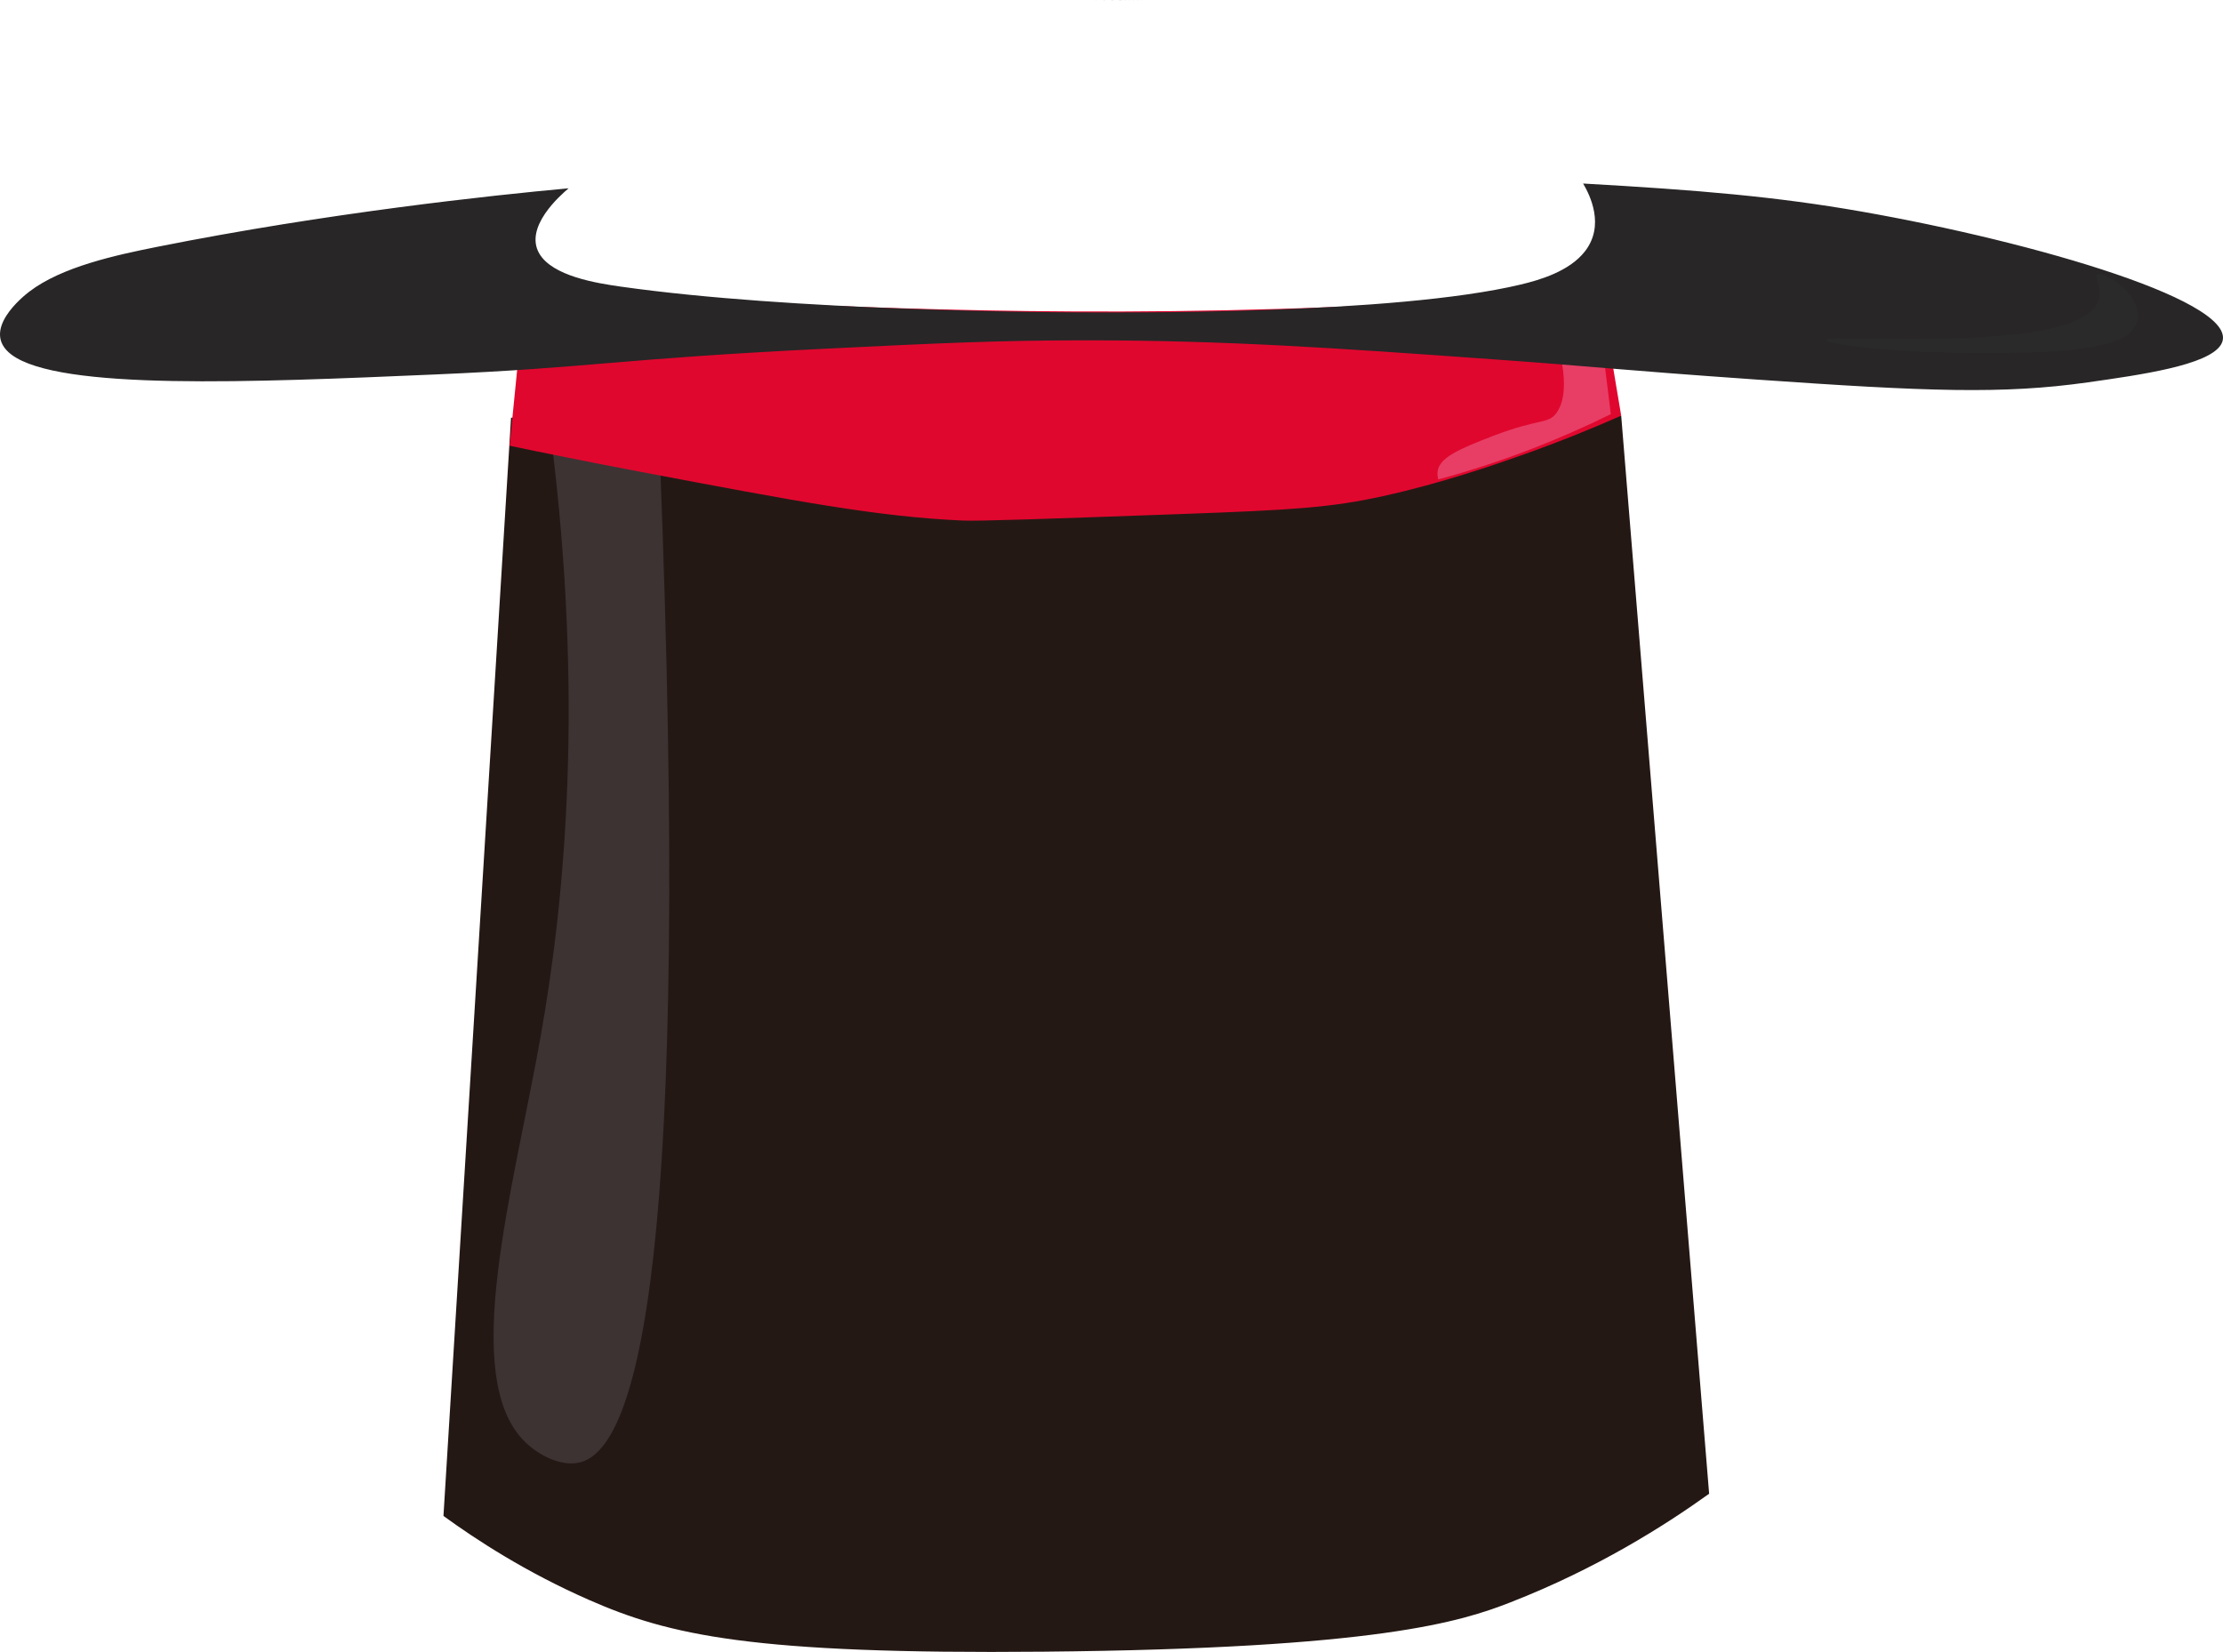
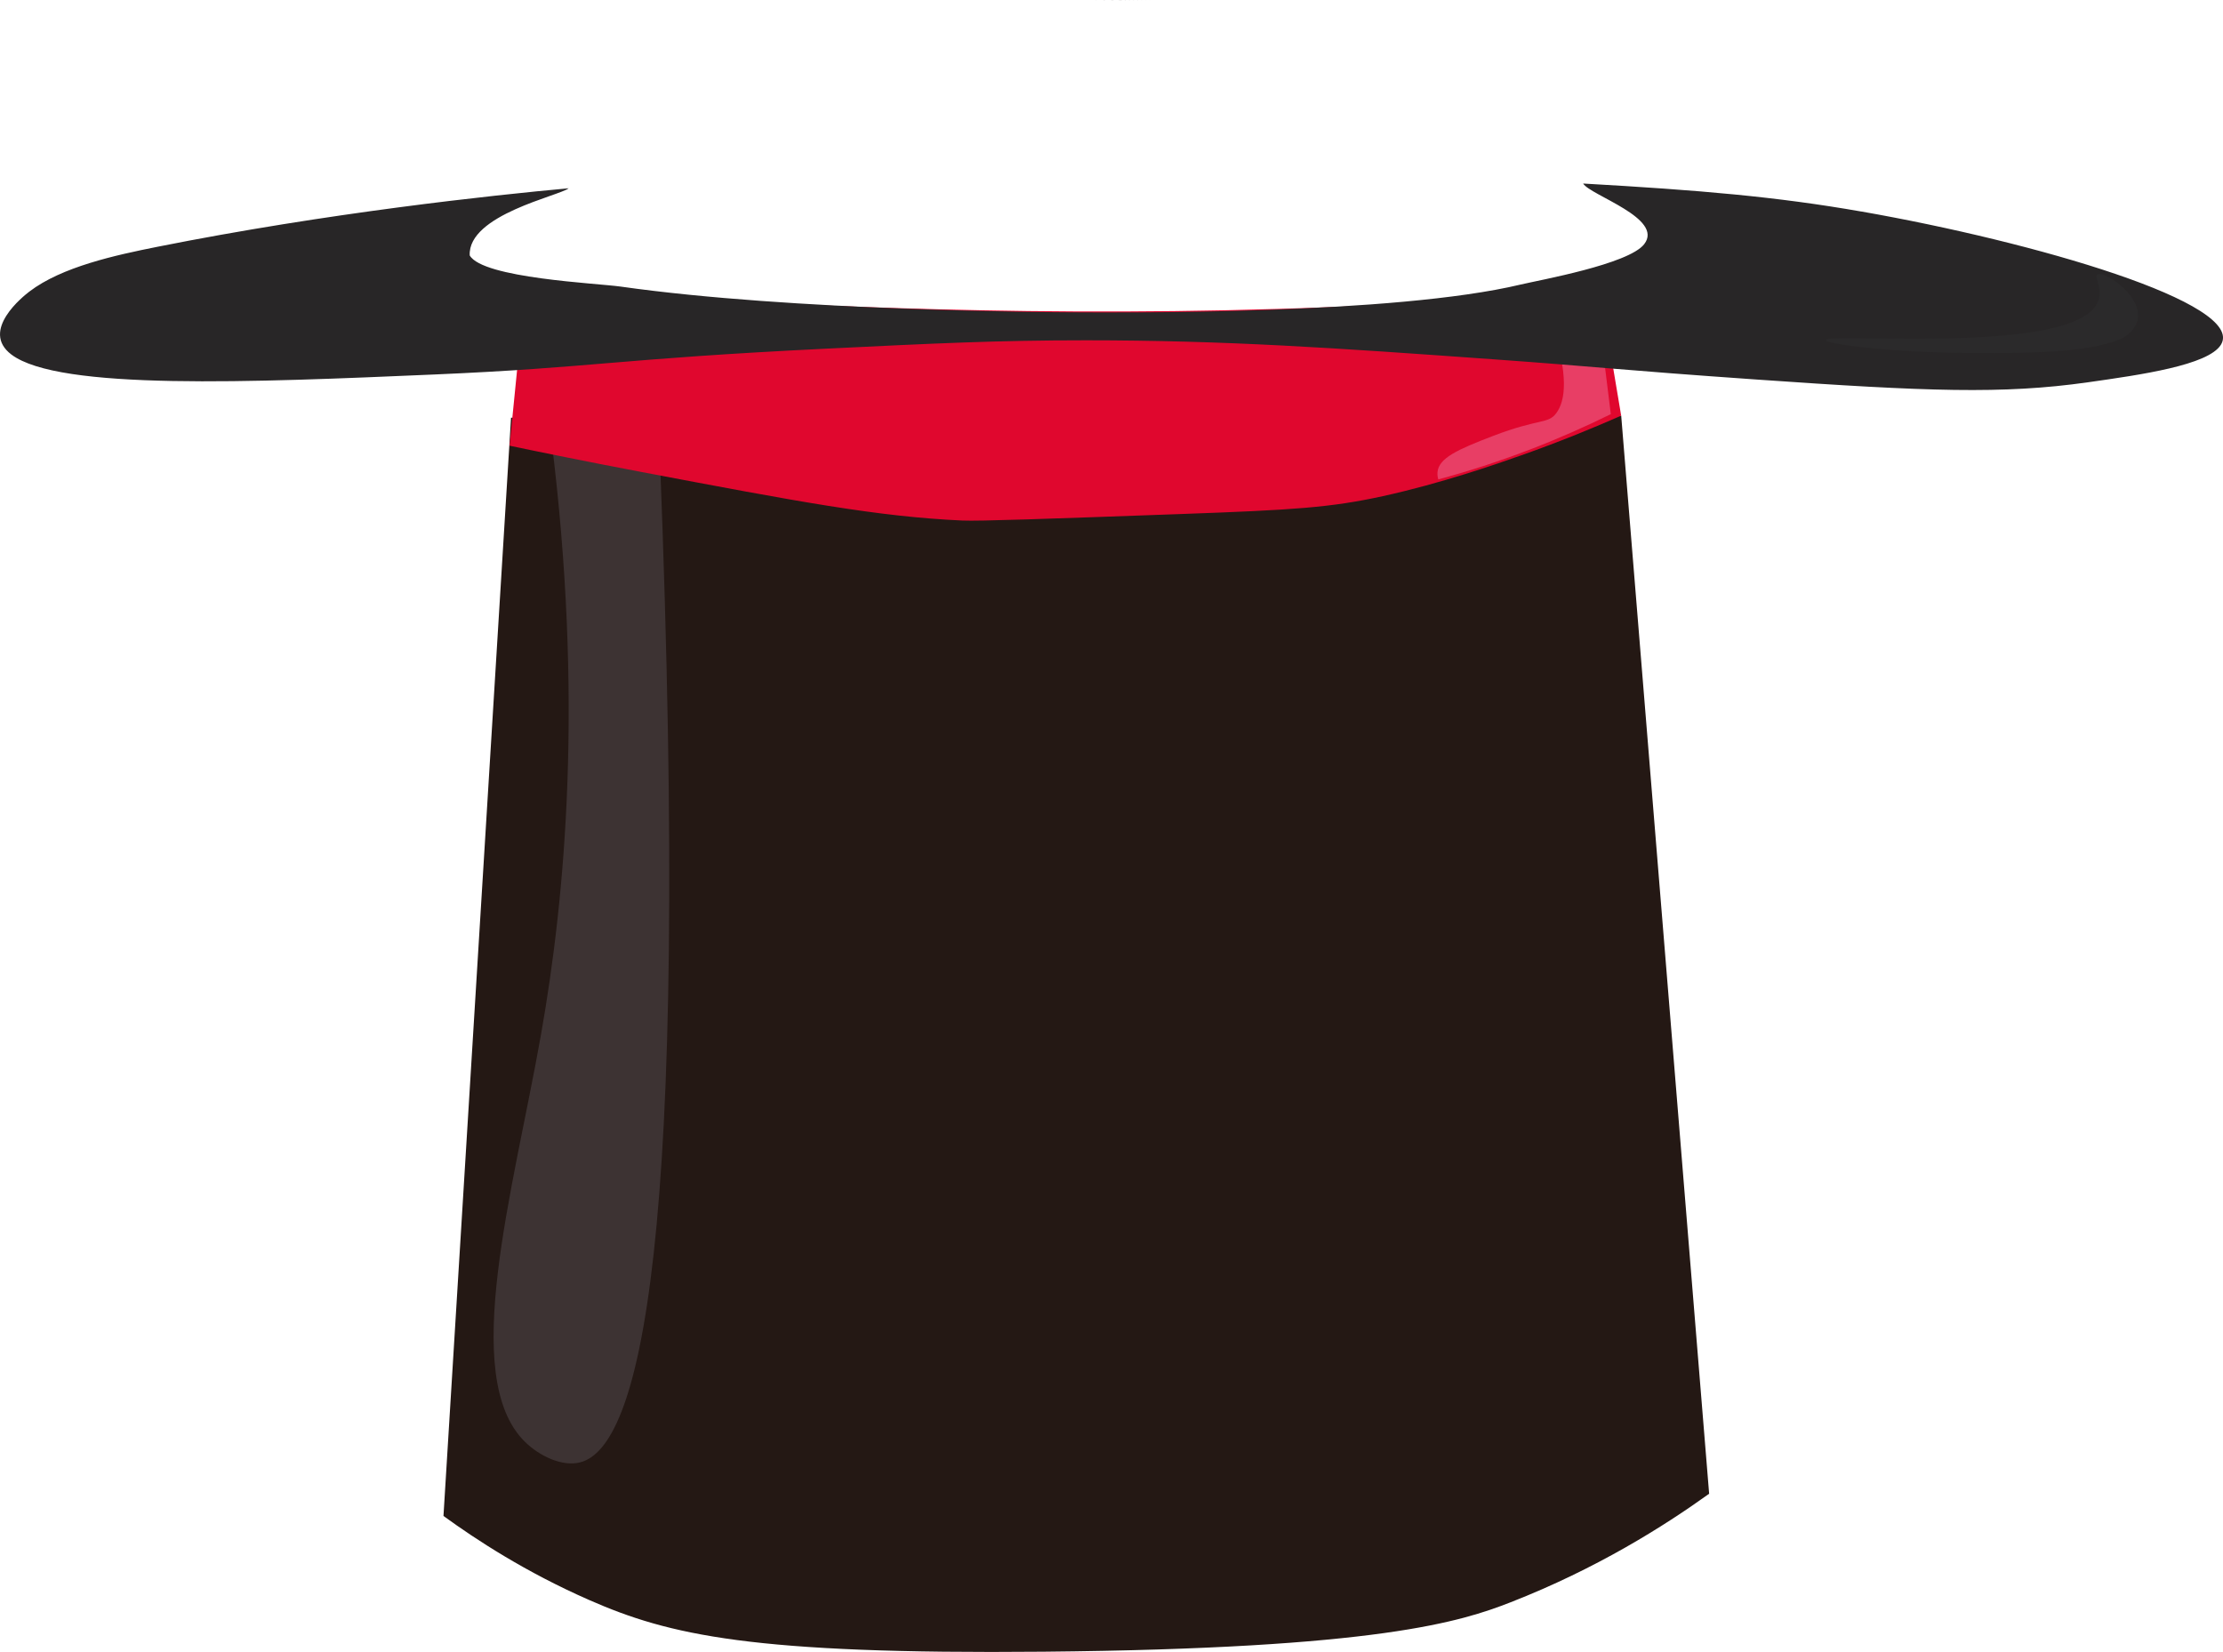
- <svg xmlns="http://www.w3.org/2000/svg" id="Layer_1" width="7343.14" height="5457.22" viewBox="0 0 7343.14 5457.22">
+ <svg xmlns="http://www.w3.org/2000/svg" id="Layer_1" version="1.1" viewBox="0 0 7343.1 5457.2">
  <defs>
-     <style>.cls-1{fill:#e83e65;}.cls-2{fill:#e0072e;}.cls-3,.cls-4{fill:#241814;}.cls-5{fill:#3d3333;}.cls-6{fill:#2b2a2b;}.cls-7{fill:#282627;}.cls-4{opacity:0;}</style>
+     <style>
+       .st0 {
+         fill: #e83e65;
+       }
+ 
+       .st1 {
+         fill: #e0072e;
+       }
+ 
+       .st2, .st3 {
+         fill: #241814;
+       }
+ 
+       .st4 {
+         fill: #3d3333;
+       }
+ 
+       .st5 {
+         fill: #2b2a2b;
+       }
+ 
+       .st6 {
+         fill: #282627;
+       }
+ 
+       .st3 {
+         fill-opacity: 0;
+       }
+     </style>
  </defs>
  <g id="Hat">
-     <path class="cls-3" d="M5355.22,1373.12c96.83,1187.16,193.66,2374.32,290.49,3561.47-149.32,107.18-371.58,247.63-656.22,358.73-163.51,63.82-436.84,152.8-1542.45,163.06-963.01,8.94-1235.52-54.11-1501.86-171.21-208.43-91.64-371.43-198.07-480.32-277.21,74.42-1209.37,148.83-2418.74,223.25-3628.11l3667.11-6.75v.02h0Z" />
-     <path class="cls-5" d="M2179.75,1512.1c103.7,2637.36-70.94,3269.15-263.27,3318.77-59.33,15.31-134.92-21.03-182.62-67.97-218.07-214.57-37.54-831.69,53.29-1345.85,80.58-456.09,140.36-1112.92,34.2-1965.05,119.47,20.03,238.93,40.07,358.4,60.1h0Z" />
-     <path class="cls-2" d="M4807.24,994.38c219.1,52.29,395.87,110.21,509.64,150.42,12.78,76.11,25.56,152.21,38.34,228.32-84.9,37.54-197.42,84.27-331.49,131.62-78.24,27.63-261.16,91.7-455.52,134.31-172.33,37.78-294.43,45.69-667.49,59.09-444.73,15.98-667.1,23.97-721.61,21.49-280.58-12.75-541.85-62.22-1064.38-161.17-180.8-34.24-329.93-64.76-431.38-86.01,10.28-103.14,20.55-206.27,30.83-309.41,273.57-84.34,502.96-136.41,664.4-168.66,546.37,24.29,1358.15,64.17,2428.68,0h-.02Z" />
-     <path class="cls-1" d="M5122.26,1058.55c56.35,23.37,112.7,46.74,169.04,70.11,9.88,79.81,19.76,159.63,29.64,239.45-80.43,39.66-167.97,78.68-262.35,115.09-108.57,41.89-211.6,74.7-307.36,100.54-1.73-5.6-3.61-14-2.74-23.81,4.12-46.74,65.92-74.68,183.31-119.72,152.63-58.56,182.1-38.67,209.11-75.41,29.1-39.59,44.27-121.22-18.66-306.25h.01Z" />
-     <path class="cls-7" d="M2961.53,15.46c27.42-1.45,53.63-2.75,78.47-3.9-20.15.93-46.49,2.19-78.47,3.9Z" />
-     <path class="cls-7" d="M3607.54,0c69.13.29,136.62,1.09,200.82,2.21-70.8-1.31-137.83-2-200.82-2.21Z" />
-     <path class="cls-7" d="M6148.39,698.78c-281.66-49.33-533.54-70.63-918.92-92.5h0c22.82,38.76,72.58,138.56,5.88,224.22-51.55,66.21-149.79,94.58-211.88,109.43-418.48,100.03-1318.21,92.74-1476.95,91.91-76.69-.4-927.04-4.23-1496.71-85.11-77.53-11.01-225.42-34.17-268.71-109.67-49.63-86.56,67.83-190.26,97.17-215.01-252.74,23.13-796.21,81.07-1358.48,193.28-137.75,27.49-315.69,66.03-422.93,148.05-18.48,14.13-163.99,128.66-59.33,207.87,157.58,119.26,794.26,91.86,1397.81,65.88,522.05-22.47,600.43-51.34,1289.88-85.1,359.93-17.63,567.06-27.77,861.43-27.75,462.96.03,822.9,25.18,1348.52,62.9,349.02,25.04,398.21,33.87,865.94,66.6,564.84,39.52,814.57,49.14,1095.95,9.25,174.66-24.76,396.14-56.16,438.79-123.54h0c86.7-136.97-617.28-340.83-1187.46-440.7h0Z" />
-     <path class="cls-4" d="M5280.18,610.29c23.64,40.99,75.18,146.55,6.09,237.16-53.39,70.03-155.15,100.05-219.46,115.75-433.45,105.81-1365.38,98.1-1529.8,97.22-79.43-.42-960.21-4.48-1550.27-90.02-80.3-11.64-233.49-36.14-278.33-116-51.44-91.61,70.39-201.36,100.7-227.47,23.82-2.23,58.47-5.39,100.35-8.88,81.15-6.76,142.61-10.88,175-13.03,462.78-30.75,820.84-42.28,820.84-42.28,177.34-5.71,310.75-7.76,358.26-8.43,46.52-.65,156.36-2.02,312.68-1.79,399.9.59,752.93,11.1,768.74,11.58,264.91,8.06,579.74,21.93,935.21,46.18v.02h0Z" />
+     <path class="st2" d="M5355.2,1373.1c96.8,1187.2,193.7,2374.3,290.5,3561.5-149.3,107.2-371.6,247.6-656.2,358.7-163.5,63.8-436.8,152.8-1542.4,163.1-963,8.9-1235.5-54.1-1501.9-171.2-208.4-91.6-371.4-198.1-480.3-277.2,74.4-1209.4,148.8-2418.7,223.2-3628.1l3667.1-6.8h0s0,0,0,0Z" />
+     <path class="st4" d="M2179.8,1512.1c103.7,2637.4-70.9,3269.2-263.3,3318.8-59.3,15.3-134.9-21-182.6-68-218.1-214.6-37.5-831.7,53.3-1345.9,80.6-456.1,140.4-1112.9,34.2-1965.1,119.5,20,238.9,40.1,358.4,60.1h0Z" />
+     <path class="st1" d="M4807.2,994.4c219.1,52.3,395.9,110.2,509.6,150.4,12.8,76.1,25.6,152.2,38.3,228.3-84.9,37.5-197.4,84.3-331.5,131.6-78.2,27.6-261.2,91.7-455.5,134.3-172.3,37.8-294.4,45.7-667.5,59.1-444.7,16-667.1,24-721.6,21.5-280.6-12.8-541.9-62.2-1064.4-161.2-180.8-34.2-329.9-64.8-431.4-86,10.3-103.1,20.6-206.3,30.8-309.4,273.6-84.3,503-136.4,664.4-168.7,546.4,24.3,1358.1,64.2,2428.7,0h0Z" />
+     <path class="st0" d="M5122.3,1058.6c56.4,23.4,112.7,46.7,169,70.1,9.9,79.8,19.8,159.6,29.6,239.4-80.4,39.7-168,78.7-262.4,115.1-108.6,41.9-211.6,74.7-307.4,100.5-1.7-5.6-3.6-14-2.7-23.8,4.1-46.7,65.9-74.7,183.3-119.7,152.6-58.6,182.1-38.7,209.1-75.4,29.1-39.6,44.3-121.2-18.7-306.2h0Z" />
+     <path class="st6" d="M2961.5,15.5c27.4-1.4,53.6-2.8,78.5-3.9-20.1.9-46.5,2.2-78.5,3.9Z" />
+     <path class="st6" d="M3607.5,0c69.1.3,136.6,1.1,200.8,2.2-70.8-1.3-137.8-2-200.8-2.2Z" />
+     <path class="st6" d="M6148.4,698.8c-281.7-49.3-533.5-70.6-918.9-92.5h0c22.8,38.8,268.3,114.7,201.6,200.4-51.5,66.2-345.5,118.4-407.6,133.2-418.5,100-1318.2,92.7-1476.9,91.9-76.7-.4-927-4.2-1496.7-85.1-77.5-11-455-27.4-498.3-102.9-6.7-134.5,297.4-197.1,326.7-221.8-252.7,23.1-796.2,81.1-1358.5,193.3-137.8,27.5-315.7,66-422.9,148-18.5,14.1-164,128.7-59.3,207.9,157.6,119.3,794.3,91.9,1397.8,65.9,522-22.5,600.4-51.3,1289.9-85.1,359.9-17.6,567.1-27.8,861.4-27.8,463,0,822.9,25.2,1348.5,62.9,349,25,398.2,33.9,865.9,66.6,564.8,39.5,814.6,49.1,1096,9.2,174.7-24.8,396.1-56.2,438.8-123.5h0c86.7-137-617.3-340.8-1187.5-440.7h0Z" />
+     <path class="st3" d="M5280.2,610.3c23.6,41,75.2,146.5,6.1,237.2-53.4,70-155.1,100-219.5,115.8-433.5,105.8-1365.4,98.1-1529.8,97.2-79.4-.4-960.2-4.5-1550.3-90-80.3-11.6-233.5-36.1-278.3-116-51.4-91.6,70.4-201.4,100.7-227.5,23.8-2.2,58.5-5.4,100.3-8.9,81.2-6.8,142.6-10.9,175-13,462.8-30.8,820.8-42.3,820.8-42.3,177.3-5.7,310.8-7.8,358.3-8.4,46.5-.7,156.4-2,312.7-1.8,399.9.6,752.9,11.1,768.7,11.6,264.9,8.1,579.7,21.9,935.2,46.2h0s0,0,0,0Z" />
  </g>
  <g id="Logo">
-     <path class="cls-6" d="M6933.42,905.27c43.12-2.21,213.57,130.47,77.68,211.8-112.59,51.03-325.98,49.89-513.59,48.88-245.44-1.32-471.14-29.54-466.11-42.96,8.17-21.83,614.26,32.3,828.65-65.17,136.22-61.93,38.85-150.78,73.37-152.55h0Z" />
+     <path class="st5" d="M6933.4,905.3c43.1-2.2,213.6,130.5,77.7,211.8-112.6,51-326,49.9-513.6,48.9-245.4-1.3-471.1-29.5-466.1-43,8.2-21.8,614.3,32.3,828.6-65.2,136.2-61.9,38.9-150.8,73.4-152.5h0Z" />
  </g>
</svg>
